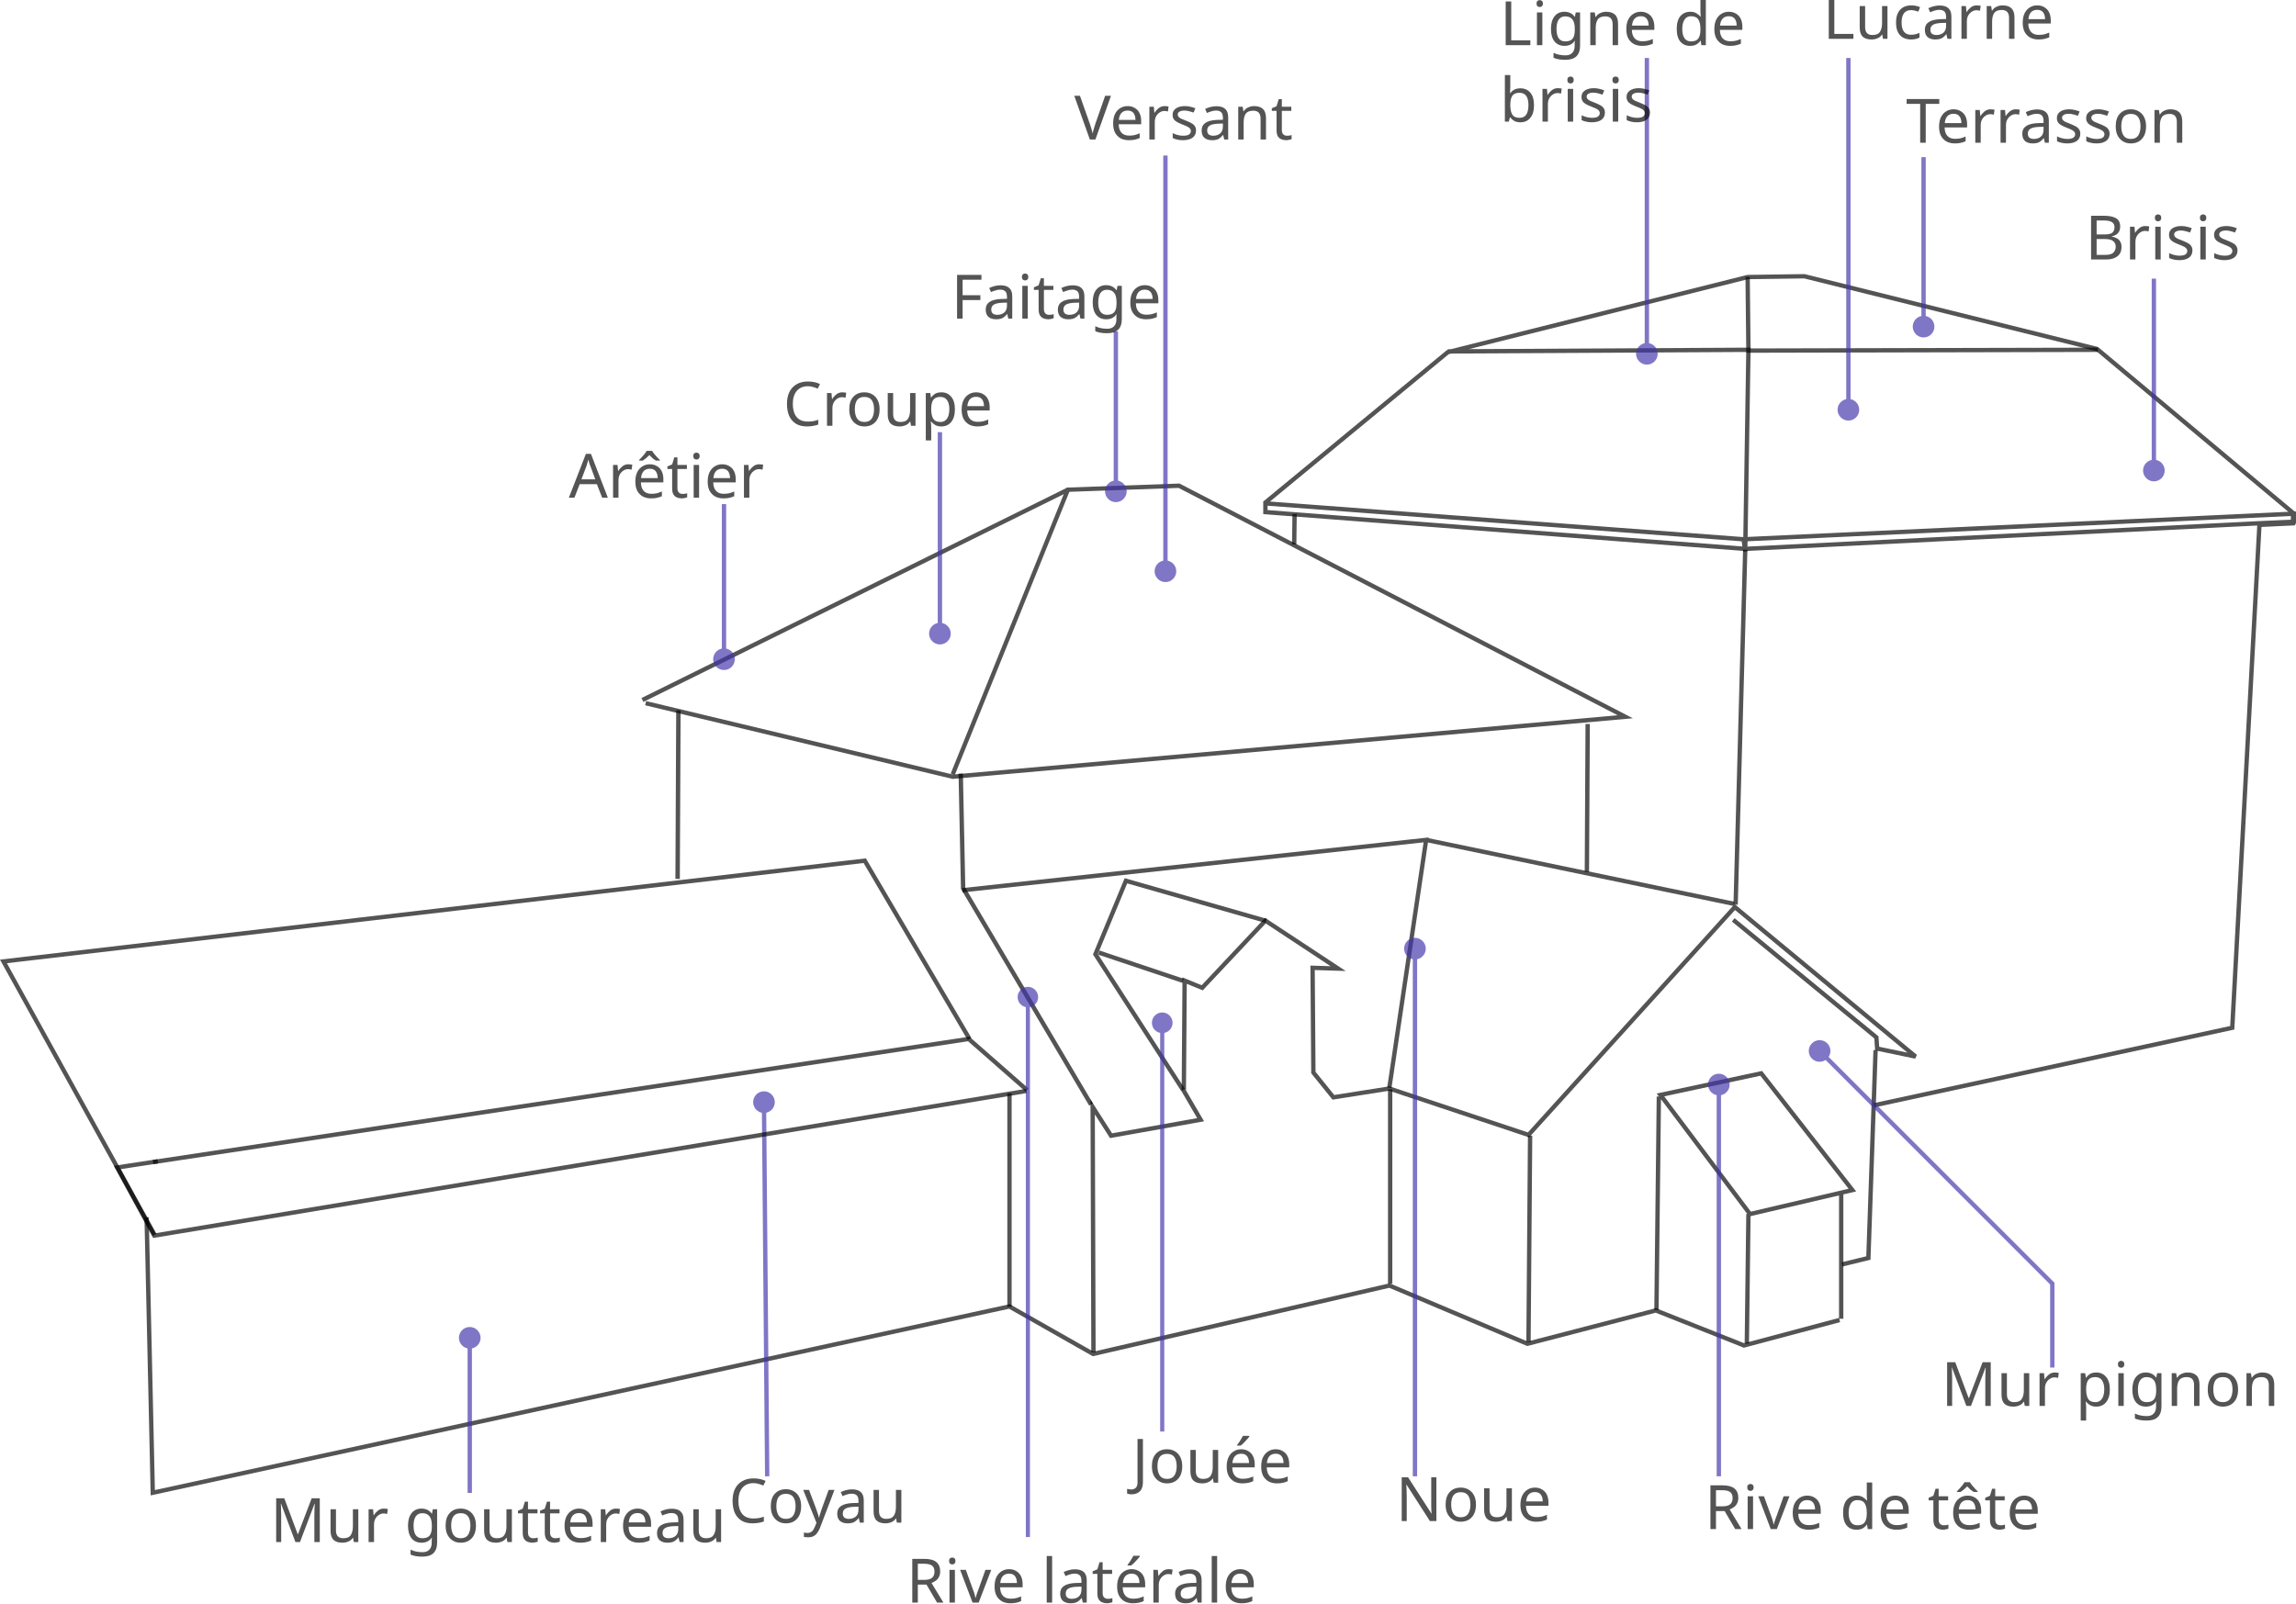
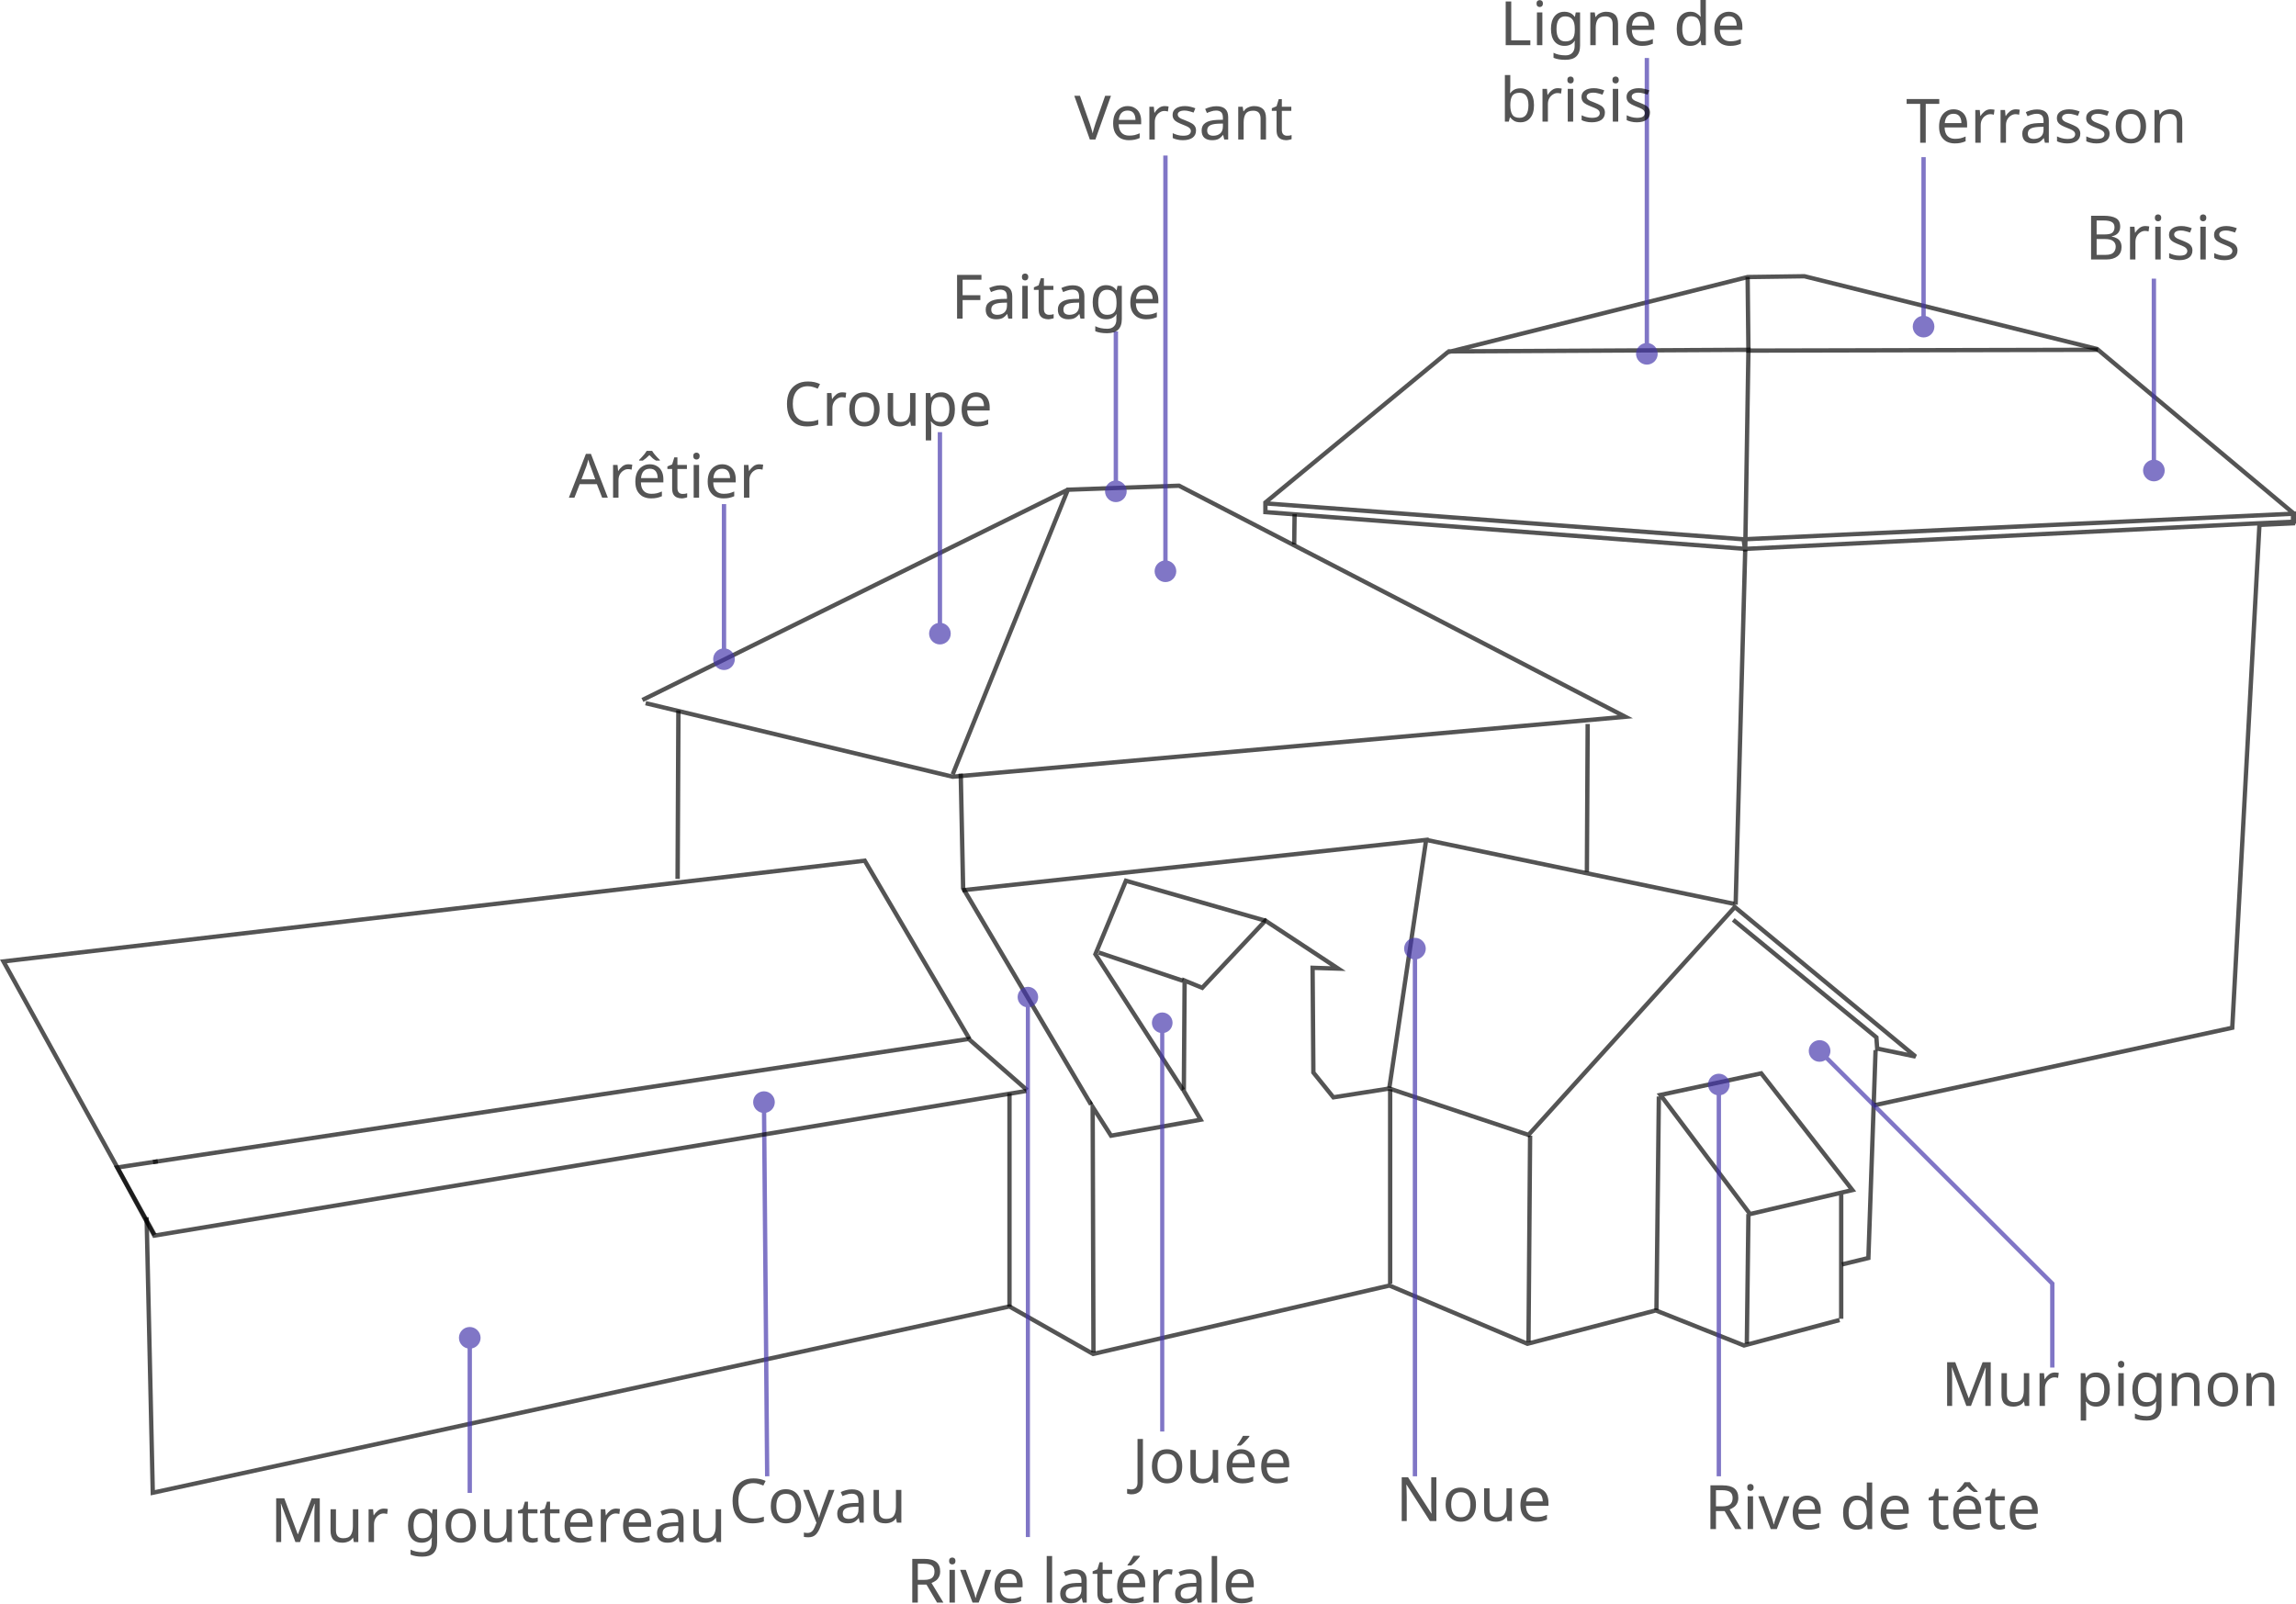
<svg xmlns="http://www.w3.org/2000/svg" xml:space="preserve" width="1001.255" height="699.318" viewBox="0 0 264.916 185.028">
  <defs>
    <marker id="b" markerHeight="1" markerWidth="1" orient="auto" preserveAspectRatio="xMidYMid" refX="0" refY="0" style="overflow:visible" viewBox="0 0 1 1">
      <path d="M5 0c0 2.76-2.24 5-5 5s-5-2.24-5-5 2.3-5 5-5c2.76 0 5 2.24 5 5" style="fill:context-stroke;fill-rule:evenodd;stroke:none" transform="scale(.5)" />
    </marker>
    <marker id="c" markerHeight="1" markerWidth="1" orient="auto" preserveAspectRatio="xMidYMid" refX="0" refY="0" style="overflow:visible" viewBox="0 0 1 1">
      <path d="M5 0c0 2.76-2.24 5-5 5s-5-2.24-5-5 2.3-5 5-5c2.76 0 5 2.24 5 5" style="fill:context-stroke;fill-rule:evenodd;stroke:none" transform="scale(.5)" />
    </marker>
    <marker id="e" markerHeight="1" markerWidth="1" orient="auto" preserveAspectRatio="xMidYMid" refX="0" refY="0" style="overflow:visible" viewBox="0 0 1 1">
      <path d="M5 0c0 2.76-2.24 5-5 5s-5-2.24-5-5 2.3-5 5-5c2.76 0 5 2.24 5 5" style="fill:context-stroke;fill-rule:evenodd;stroke:none" transform="scale(.5)" />
    </marker>
    <marker id="a" markerHeight="1" markerWidth="1" orient="auto" preserveAspectRatio="xMidYMid" refX="0" refY="0" style="overflow:visible" viewBox="0 0 1 1">
      <path d="M5 0c0 2.76-2.24 5-5 5s-5-2.24-5-5 2.3-5 5-5c2.76 0 5 2.24 5 5" style="fill:context-stroke;fill-rule:evenodd;stroke:none" transform="scale(.5)" />
    </marker>
    <marker id="d" markerHeight="1" markerWidth="1" orient="auto" preserveAspectRatio="xMidYMid" refX="0" refY="0" style="overflow:visible" viewBox="0 0 1 1">
      <path d="M5 0c0 2.76-2.24 5-5 5s-5-2.24-5-5 2.3-5 5-5c2.76 0 5 2.24 5 5" style="fill:context-stroke;fill-rule:evenodd;stroke:none" transform="scale(.5)" />
    </marker>
  </defs>
  <path d="m220.988 154.698-11.026 2.936-10.179-4.045-14.81 3.85-15.92-6.72-34.19 7.894-9.656-5.48-98.842 21.499-.713-31.795" style="opacity:.669;fill:none;fill-opacity:1;stroke:#000;stroke-width:.5;stroke-dasharray:none" transform="translate(-8.736 -2.35)" />
  <path d="m127.243 128.166-6.736-5.906-94.117 14.21" style="opacity:.669;fill:none;fill-opacity:1;stroke:#000;stroke-width:.5;stroke-dasharray:none" transform="translate(-8.736 -2.35)" />
  <path d="m120.6 122.26-12.088-20.576L9.135 113.31l17.44 31.557M134.901 158.43l-.092-28.327 2.122 3.322 10.335-1.845-1.938-3.322.092-12.734 2.03.83 7.29-7.75 8.397 5.536-2.953-.092.092 12.088 2.307 2.86 6.459-1.015 16.055 5.352 23.806-26.298 20.854 17.255-4.43-.923-.091-1.291-16.517-13.564" style="opacity:.669;fill:none;fill-opacity:1;stroke:#000;stroke-width:.5;stroke-dasharray:none" transform="translate(-8.736 -2.35)" />
  <path d="m200.322 128.72 10.335 13.748 11.81-2.768-10.519-13.472zM210.472 142.468l-.184 14.948M221.176 154.555v-14.394M199.86 153.54l.278-24.636M185.097 157.231l.185-23.806M169.134 150.495v-22.422M125.213 153.171v-24.636" style="opacity:.669;fill:none;fill-opacity:1;stroke:#000;stroke-width:.5;stroke-dasharray:none" transform="translate(-8.736 -2.35)" />
  <path d="m134.623 129.825-14.76-24.957-.277-13.234" style="opacity:.669;fill:none;fill-opacity:1;stroke:#000;stroke-width:.506;stroke-dasharray:none" transform="translate(-8.736 -2.35)" />
  <path d="m173.287 99.285 35.524 7.381m-39.769 21.223 4.245-28.604-53.518 5.813" style="opacity:.669;fill:none;fill-opacity:1;stroke:#000;stroke-width:.5;stroke-dasharray:none" transform="translate(-8.736 -2.35)" />
  <path d="m86.92 103.79.092-19.454" style="opacity:.669;fill:none;fill-opacity:1;stroke:#000;stroke-width:.51;stroke-dasharray:none" transform="translate(-8.736 -2.35)" />
  <path d="m83.23 83.506 35.432 8.489 77.6-6.92-51.487-26.667-12.826.461-13.287 32.85M82.86 83.137l49.089-24.268M145.238 128.143l-10.113-15.659 3.523-8.482 16.18 4.633M145.238 115.55l-9.722-3.262M191.925 85.905l-.092 17.07M210.103 65.79l-1.107 40.969" style="opacity:.669;fill:none;fill-opacity:1;stroke:#000;stroke-width:.5;stroke-dasharray:none" transform="translate(-8.736 -2.35)" />
  <path d="m210.103 65.974-.185-1.384-55.27-4.152m70.31 69.48 41.339-8.95 3.137-58.039 3.875-.184v-1.2L250.703 42.63l-33.772-8.397-6.551.092L175.778 43 154.74 60.346v1.107l55.363 4.245 59.239-2.953 4.06-.185v-.922l-63.484 2.952.185 1.384.37-23.252-34.695.184" style="opacity:.669;fill:none;fill-opacity:1;stroke:#000;stroke-width:.5;stroke-dasharray:none" transform="translate(-8.736 -2.35)" />
  <path d="m225.143 123.552-.83 23.99-3.045.739M250.795 42.722l-40.323.092-.092-8.489M158.062 65.19l.046-3.506" style="opacity:.669;fill:none;fill-opacity:1;stroke:#000;stroke-width:.5;stroke-dasharray:none" transform="translate(-8.736 -2.35)" />
  <path d="M207.058 127.52v45.213" style="opacity:.669;fill:none;fill-opacity:1;stroke:#4133aa;stroke-width:.5;stroke-dasharray:none;stroke-opacity:1;marker-start:url(#a)" transform="translate(-8.736 -2.35)" />
  <path d="m96.885 129.55.37 43.183" style="opacity:.669;fill:none;fill-opacity:1;stroke:#4133aa;stroke-width:.5;stroke-dasharray:none;stroke-opacity:1;marker-start:url(#b)" transform="translate(-8.736 -2.35)" />
  <path d="M92.272 78.431v-17.9" style="opacity:.669;fill:none;fill-opacity:1;stroke:#4133aa;stroke-width:.5;stroke-dasharray:none;stroke-opacity:1;marker-start:url(#c)" transform="translate(-8.736 -2.35)" />
  <path d="M62.938 156.752v17.9" style="opacity:.669;fill:none;fill-opacity:1;stroke:#4133aa;stroke-width:.5;stroke-dasharray:none;stroke-opacity:1;marker-start:url(#d)" transform="translate(-8.736 -2.35)" />
  <path d="M117.185 75.478V52.226" style="opacity:.669;fill:none;fill-opacity:1;stroke:#4133aa;stroke-width:.5;stroke-dasharray:none;stroke-opacity:1;marker-start:url(#e)" transform="translate(-8.736 -2.35)" />
  <path d="M137.485 59.054V40.6" style="opacity:.669;fill:none;fill-opacity:1;stroke:#4133aa;stroke-width:.5;stroke-dasharray:none;stroke-opacity:1;marker-start:url(#b)" transform="translate(-8.736 -2.35)" />
  <path d="M143.206 68.281V20.3" style="opacity:.669;fill:none;fill-opacity:1;stroke:#4133aa;stroke-width:.5;stroke-dasharray:none;stroke-opacity:1;marker-start:url(#b)" transform="translate(-8.736 -2.35)" />
  <path d="M198.754 43.183V9.043" style="opacity:.669;fill:none;fill-opacity:1;stroke:#4133aa;stroke-width:.5;stroke-dasharray:none;stroke-opacity:1;marker-start:url(#b)" transform="translate(-8.736 -2.35)" />
-   <path d="M222.006 49.642v-40.6" style="opacity:.669;fill:none;fill-opacity:1;stroke:#4133aa;stroke-width:.5;stroke-dasharray:none;stroke-opacity:1;marker-start:url(#b)" transform="translate(-8.736 -2.35)" />
  <path d="M230.68 40.046V20.484" style="opacity:.669;fill:none;fill-opacity:1;stroke:#4133aa;stroke-width:.5;stroke-dasharray:none;stroke-opacity:1;marker-start:url(#b)" transform="translate(-8.736 -2.35)" />
  <path d="M257.254 56.655V34.51" style="opacity:.669;fill:none;fill-opacity:1;stroke:#4133aa;stroke-width:.5;stroke-dasharray:none;stroke-opacity:1;marker-start:url(#b)" transform="translate(-8.736 -2.35)" />
  <path d="M127.335 117.427v62.319" style="opacity:.669;fill:none;fill-opacity:1;stroke:#4133aa;stroke-width:.474;stroke-dasharray:none;stroke-opacity:1;marker-start:url(#b)" transform="translate(-8.736 -2.35)" />
  <path d="M142.837 120.394v47.172" style="opacity:.669;fill:none;fill-opacity:1;stroke:#4133aa;stroke-width:.477;stroke-dasharray:none;stroke-opacity:1;marker-start:url(#b)" transform="translate(-8.736 -2.35)" />
  <path d="M171.995 111.833v60.9" style="opacity:.669;fill:none;fill-opacity:1;stroke:#4133aa;stroke-width:.5;stroke-dasharray:none;stroke-opacity:1;marker-start:url(#b)" transform="translate(-8.736 -2.35)" />
  <path d="m218.684 123.644 26.851 26.851v9.689" style="opacity:.669;fill:none;fill-opacity:1;stroke:#4133aa;stroke-width:.5;stroke-dasharray:none;stroke-opacity:1;marker-start:url(#b)" transform="translate(-8.736 -2.35)" />
  <text xml:space="preserve" x="74.371" y="59.792" style="font-size:7.056px;text-align:start;writing-mode:lr-tb;direction:ltr;text-anchor:start;opacity:.669;fill:#000;fill-opacity:1;stroke:none;stroke-width:.5;stroke-dasharray:none;stroke-opacity:1" transform="translate(-8.736 -2.35)">
    <tspan x="74.371" y="59.792" style="font-style:normal;font-variant:normal;font-weight:400;font-stretch:normal;font-size:7.056px;font-family:Calibri;-inkscape-font-specification:Calibri;fill:#000;fill-opacity:1;stroke:none;stroke-width:.5">Arêtier</tspan>
  </text>
  <text xml:space="preserve" x="39.916" y="180.322" style="font-size:7.056px;text-align:start;writing-mode:lr-tb;direction:ltr;text-anchor:start;opacity:.669;fill:#000;fill-opacity:1;stroke:none;stroke-width:.5;stroke-dasharray:none;stroke-opacity:1" transform="translate(-8.736 -2.35)">
    <tspan x="39.916" y="180.322" style="font-style:normal;font-variant:normal;font-weight:400;font-stretch:normal;font-size:7.056px;font-family:Calibri;-inkscape-font-specification:Calibri;fill:#000;fill-opacity:1;stroke:none;stroke-width:.5">Mur gouttereau</tspan>
  </text>
  <text xml:space="preserve" x="99.1" y="51.488" style="font-style:normal;font-variant:normal;font-weight:400;font-stretch:normal;font-size:7.056px;font-family:Calibri;-inkscape-font-specification:Calibri;text-align:start;writing-mode:lr-tb;direction:ltr;text-anchor:start;opacity:.669;fill:#000;fill-opacity:1;stroke:none;stroke-width:.5;stroke-dasharray:none;stroke-opacity:1" transform="translate(-8.736 -2.35)">
    <tspan x="99.1" y="51.488" style="stroke-width:.5">Croupe</tspan>
  </text>
  <text xml:space="preserve" x="118.477" y="39.123" style="font-style:normal;font-variant:normal;font-weight:400;font-stretch:normal;font-size:7.056px;font-family:Calibri;-inkscape-font-specification:Calibri;text-align:start;writing-mode:lr-tb;direction:ltr;text-anchor:start;opacity:.669;fill:#000;fill-opacity:1;stroke:none;stroke-width:.5;stroke-dasharray:none;stroke-opacity:1" transform="translate(-8.736 -2.35)">
    <tspan x="118.477" y="39.123" style="stroke-width:.5">Faitage</tspan>
  </text>
  <text xml:space="preserve" x="132.687" y="18.454" style="font-style:normal;font-variant:normal;font-weight:400;font-stretch:normal;font-size:7.056px;font-family:Calibri;-inkscape-font-specification:Calibri;text-align:start;writing-mode:lr-tb;direction:ltr;text-anchor:start;opacity:.669;fill:#000;fill-opacity:1;stroke:none;stroke-width:.5;stroke-dasharray:none;stroke-opacity:1" transform="translate(-8.736 -2.35)">
    <tspan x="132.687" y="18.454" style="stroke-width:.5">Versant</tspan>
  </text>
  <text xml:space="preserve" x="181.776" y="7.566" style="font-style:normal;font-variant:normal;font-weight:400;font-stretch:normal;font-size:7.056px;font-family:Calibri;-inkscape-font-specification:Calibri;text-align:start;writing-mode:lr-tb;direction:ltr;text-anchor:start;opacity:.669;fill:#000;fill-opacity:1;stroke:none;stroke-width:.5;stroke-dasharray:none;stroke-opacity:1" transform="translate(-8.736 -2.35)">
    <tspan x="181.776" y="7.566" style="stroke-width:.5">Ligne de</tspan>
    <tspan x="181.776" y="16.386" style="stroke-width:.5">brisis</tspan>
-   </text>
-   <text xml:space="preserve" x="219.053" y="6.828" style="font-style:normal;font-variant:normal;font-weight:400;font-stretch:normal;font-size:7.056px;font-family:Calibri;-inkscape-font-specification:Calibri;text-align:start;writing-mode:lr-tb;direction:ltr;text-anchor:start;opacity:.669;fill:#000;fill-opacity:1;stroke:none;stroke-width:.5;stroke-dasharray:none;stroke-opacity:1" transform="translate(-8.736 -2.35)">
-     <tspan x="219.053" y="6.828" style="stroke-width:.5">Lucarne</tspan>
  </text>
  <text xml:space="preserve" x="228.65" y="18.823" style="font-style:normal;font-variant:normal;font-weight:400;font-stretch:normal;font-size:7.056px;font-family:Calibri;-inkscape-font-specification:Calibri;text-align:start;writing-mode:lr-tb;direction:ltr;text-anchor:start;opacity:.669;fill:#000;fill-opacity:1;stroke:none;stroke-width:.5;stroke-dasharray:none;stroke-opacity:1" transform="translate(-8.736 -2.35)">
    <tspan x="228.65" y="18.823" style="stroke-width:.5">Terrasson</tspan>
  </text>
  <text xml:space="preserve" x="249.319" y="32.295" style="font-style:normal;font-variant:normal;font-weight:400;font-stretch:normal;font-size:7.056px;font-family:Calibri;-inkscape-font-specification:Calibri;text-align:start;writing-mode:lr-tb;direction:ltr;text-anchor:start;opacity:.669;fill:#000;fill-opacity:1;stroke:none;stroke-width:.5;stroke-dasharray:none;stroke-opacity:1" transform="translate(-8.736 -2.35)">
    <tspan x="249.319" y="32.295" style="stroke-width:.5">Brisis</tspan>
  </text>
  <text xml:space="preserve" x="232.71" y="164.613" style="font-style:normal;font-variant:normal;font-weight:400;font-stretch:normal;font-size:7.056px;font-family:Calibri;-inkscape-font-specification:Calibri;text-align:start;writing-mode:lr-tb;direction:ltr;text-anchor:start;opacity:.669;fill:#000;fill-opacity:1;stroke:none;stroke-width:.5;stroke-dasharray:none;stroke-opacity:1" transform="translate(-8.736 -2.35)">
    <tspan x="232.71" y="164.613" style="stroke-width:.5">Mur pignon</tspan>
  </text>
  <text xml:space="preserve" x="205.397" y="178.823" style="font-style:normal;font-variant:normal;font-weight:400;font-stretch:normal;font-size:7.056px;font-family:Calibri;-inkscape-font-specification:Calibri;text-align:start;writing-mode:lr-tb;direction:ltr;text-anchor:start;opacity:.669;fill:#000;fill-opacity:1;stroke:none;stroke-width:.5;stroke-dasharray:none;stroke-opacity:1" transform="translate(-8.736 -2.35)">
    <tspan x="205.397" y="178.823" style="stroke-width:.5">Rive de tête</tspan>
  </text>
  <text xml:space="preserve" x="169.78" y="177.9" style="font-style:normal;font-variant:normal;font-weight:400;font-stretch:normal;font-size:7.056px;font-family:Calibri;-inkscape-font-specification:Calibri;text-align:start;writing-mode:lr-tb;direction:ltr;text-anchor:start;opacity:.669;fill:#000;fill-opacity:1;stroke:none;stroke-width:.5;stroke-dasharray:none;stroke-opacity:1" transform="translate(-8.736 -2.35)">
    <tspan x="169.78" y="177.9" style="stroke-width:.5">Noue</tspan>
  </text>
  <text xml:space="preserve" x="139.33" y="173.471" style="font-style:normal;font-variant:normal;font-weight:400;font-stretch:normal;font-size:7.056px;font-family:Calibri;-inkscape-font-specification:Calibri;text-align:start;writing-mode:lr-tb;direction:ltr;text-anchor:start;opacity:.669;fill:#000;fill-opacity:1;stroke:none;stroke-width:.5;stroke-dasharray:none;stroke-opacity:1" transform="translate(-8.736 -2.35)">
    <tspan x="139.33" y="173.471" style="stroke-width:.5">Jouée</tspan>
  </text>
  <text xml:space="preserve" x="113.31" y="187.312" style="font-style:normal;font-variant:normal;font-weight:400;font-stretch:normal;font-size:7.056px;font-family:Calibri;-inkscape-font-specification:Calibri;text-align:start;writing-mode:lr-tb;direction:ltr;text-anchor:start;opacity:.669;fill:#000;fill-opacity:1;stroke:none;stroke-width:.5;stroke-dasharray:none;stroke-opacity:1" transform="translate(-8.736 -2.35)">
    <tspan x="113.31" y="187.312" style="stroke-width:.5">Rive latérale</tspan>
  </text>
  <text xml:space="preserve" x="92.825" y="178.085" style="font-style:normal;font-variant:normal;font-weight:400;font-stretch:normal;font-size:7.056px;font-family:Calibri;-inkscape-font-specification:Calibri;text-align:start;writing-mode:lr-tb;direction:ltr;text-anchor:start;opacity:.669;fill:#000;fill-opacity:1;stroke:none;stroke-width:.5;stroke-dasharray:none;stroke-opacity:1" transform="translate(-8.736 -2.35)">
    <tspan x="92.825" y="178.085" style="stroke-width:.5">Coyau</tspan>
  </text>
  <path d="M127.15 128.258 26.537 144.956l-4.28-7.862 4.687-.716" style="opacity:.669;fill:none;fill-opacity:1;stroke:#000;stroke-width:.5;stroke-dasharray:none" transform="translate(-8.736 -2.35)" />
</svg>
